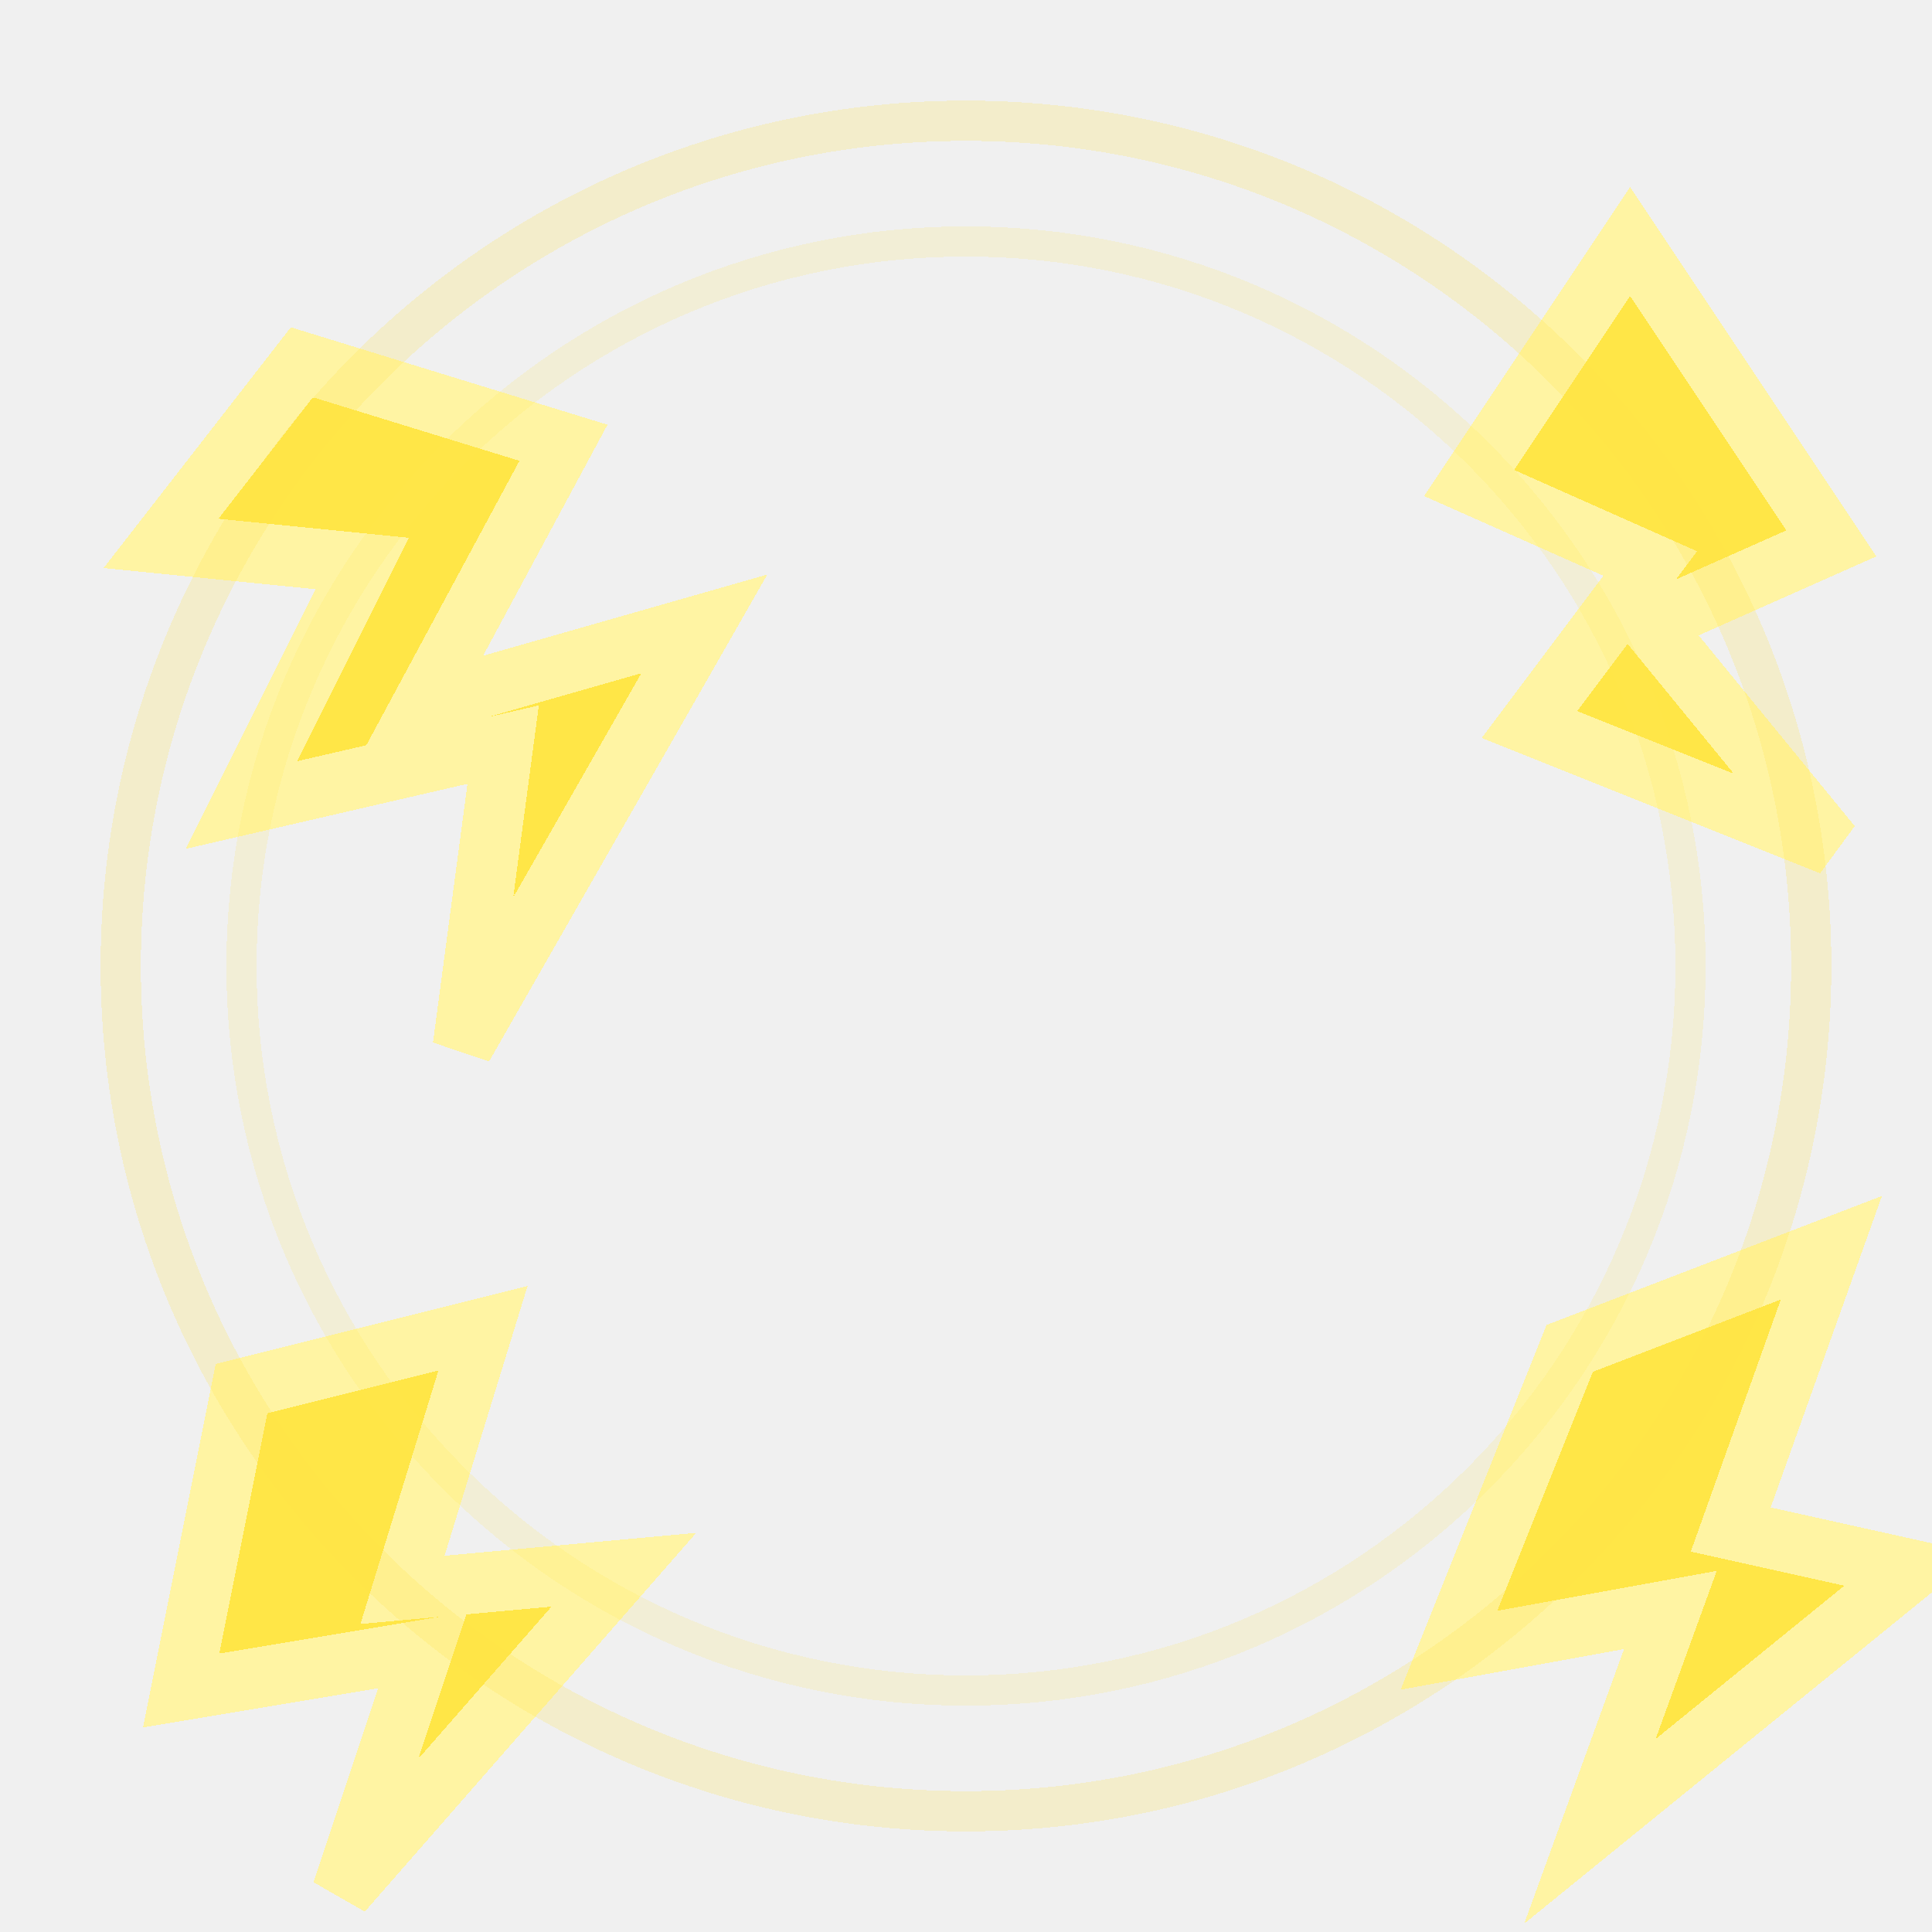
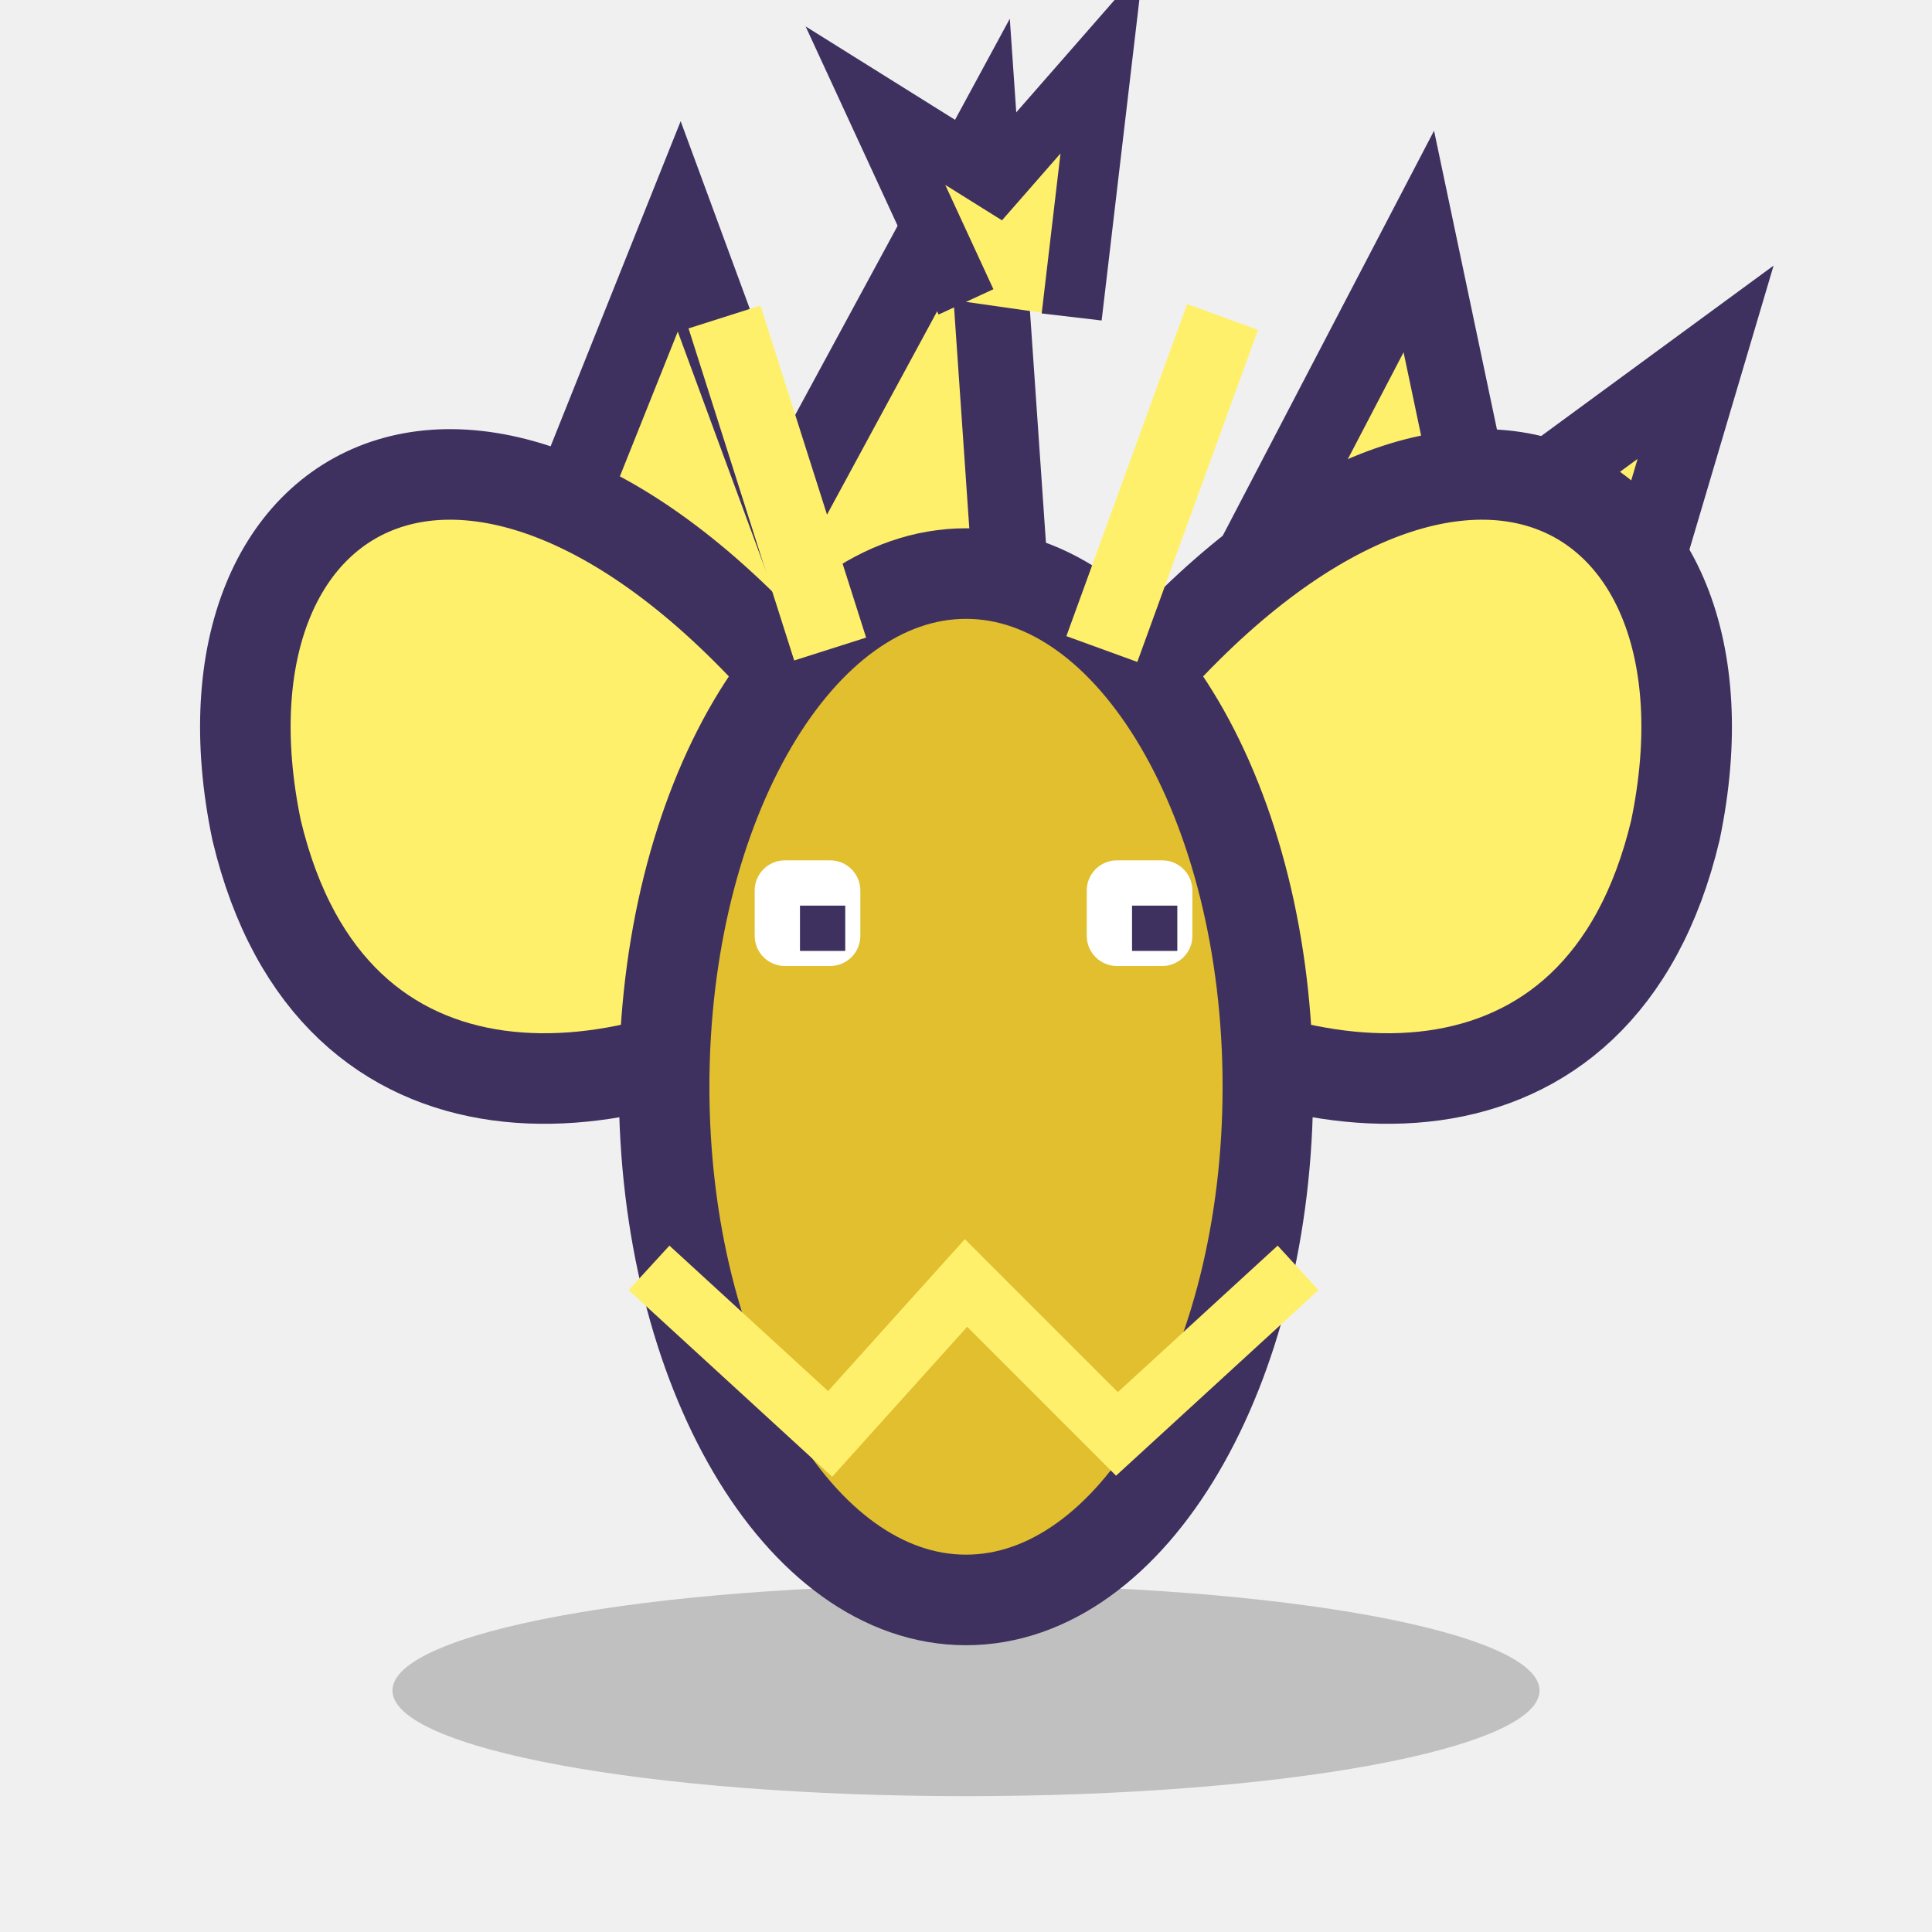
- <svg xmlns="http://www.w3.org/2000/svg" viewBox="0 0 96 96" shape-rendering="crispEdges">
-   <g style="color:#ffe34b">
-     <g fill="#ffe647" stroke="#fff4a3" stroke-width="3" opacity="1">
-       <path d="M15 18 28 22 21 35 35 31 23 52 25 37 12 40 18 28 8 27Z" />
-       <path d="M81 12 91 27 82 31 91 42 76 36 82 28 73 24Z" />
-       <path d="M12 69 24 66 20 79 31 78 17 94 21 82 9 84Z" />
-       <path d="M78 67 91 62 86 76 95 78 79 91 83 80 72 82Z" />
-     </g>
-   </g>
-   <circle cx="48" cy="48" r="42" fill="none" stroke="#ffe34b" stroke-width="2" opacity=".22" />
-   <circle cx="48" cy="48" r="36" fill="none" stroke="#ffe34b" stroke-width="1.5" opacity=".16" />
+ <svg xmlns="http://www.w3.org/2000/svg" viewBox="0 0 128 128">
+   <ellipse cx="64" cy="112" rx="38" ry="7" fill="#000" opacity=".2" />
+   <path d="M35 40 45 15l7 19 13-24 2 29M82 39l12-23 4 19 15-11-8 27" fill="#fff06b" stroke="#3f315f" stroke-width="5" />
+   <path d="M64 20 58 7l8 5 7-8-2 17" fill="#fff06b" stroke="#3f315f" stroke-width="4" />
+   <path d="M55 48C33 20 12 31 17 55c5 21 25 19 38 10M73 48c22-28 43-17 38 7-5 21-25 19-38 10" fill="#fff06b" stroke="#3f315f" stroke-width="6" />
+   <ellipse cx="64" cy="72" rx="20" ry="34" fill="#e1bf2f" stroke="#3f315f" stroke-width="6" />
+   <path d="M55 43 48 21M73 43l8-22" stroke="#fff06b" stroke-width="5" />
+   <rect x="50" y="57" width="7" height="7" rx="2" fill="#fff" />
+   <rect x="72" y="57" width="7" height="7" rx="2" fill="#fff" />
+   <rect x="53" y="60" width="3" height="3" fill="#3f315f" />
+   <rect x="75" y="60" width="3" height="3" fill="#3f315f" />
+   <path d="M43 84 55 95l9-10 10 10 12-11" fill="none" stroke="#fff06b" stroke-width="4" />
</svg>
